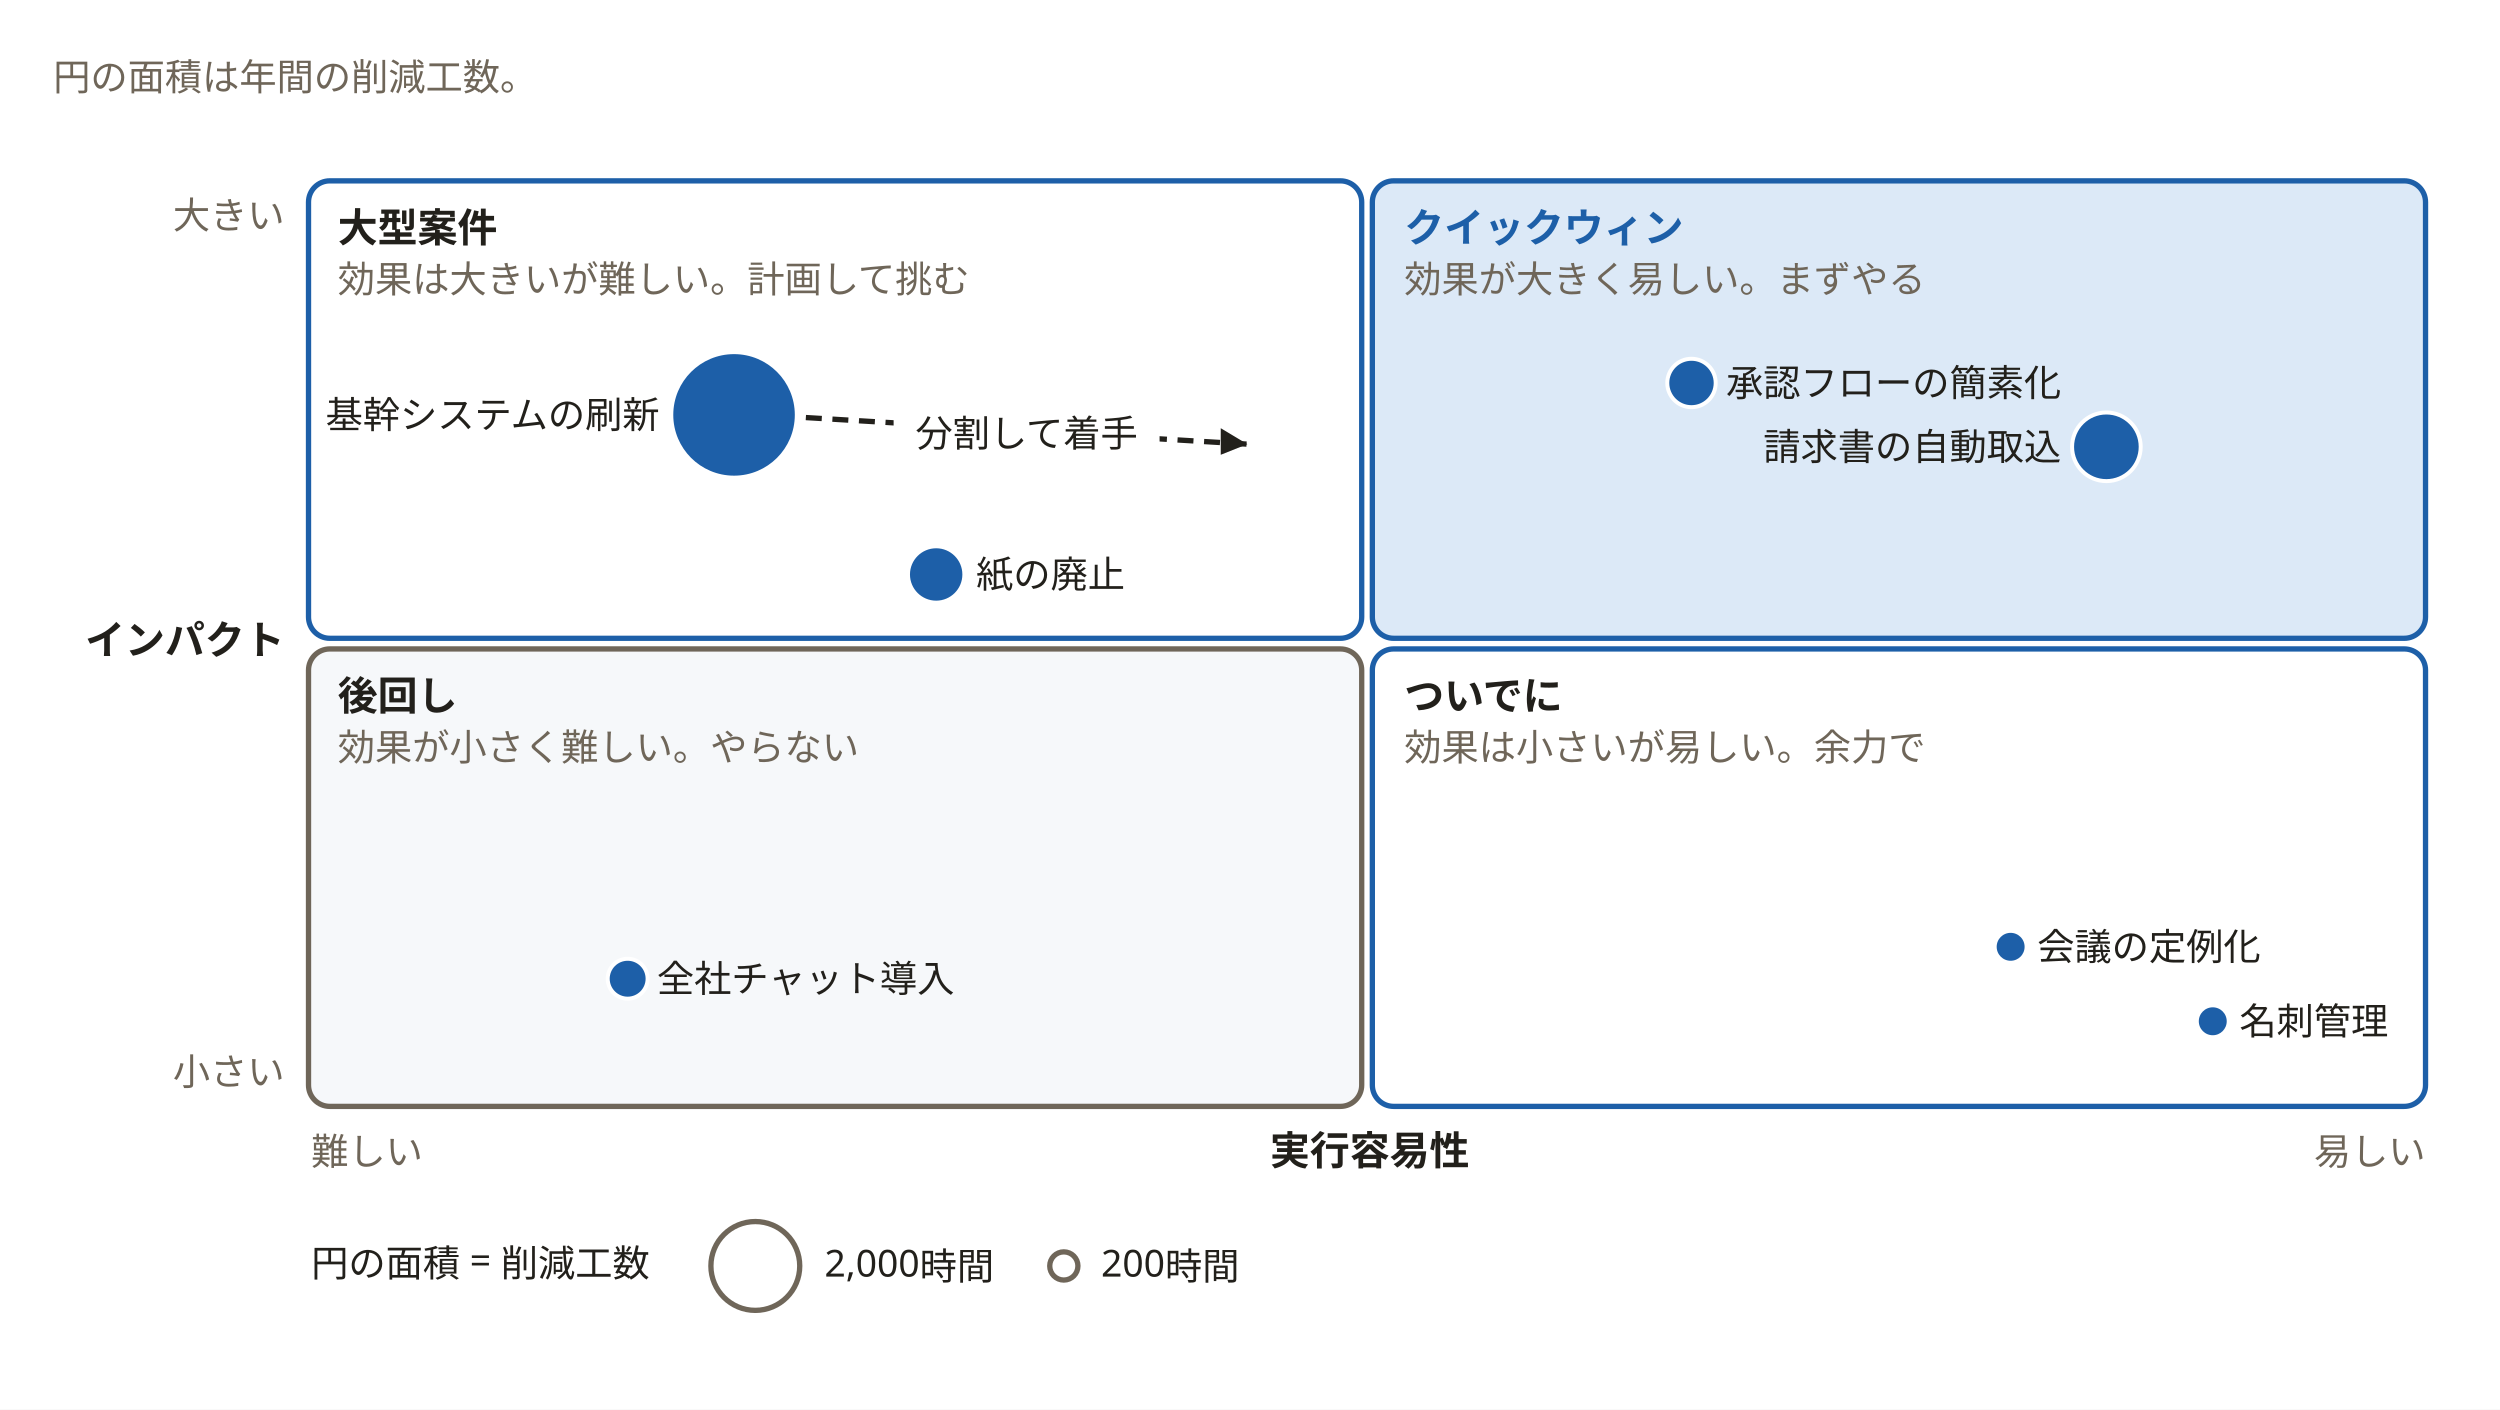
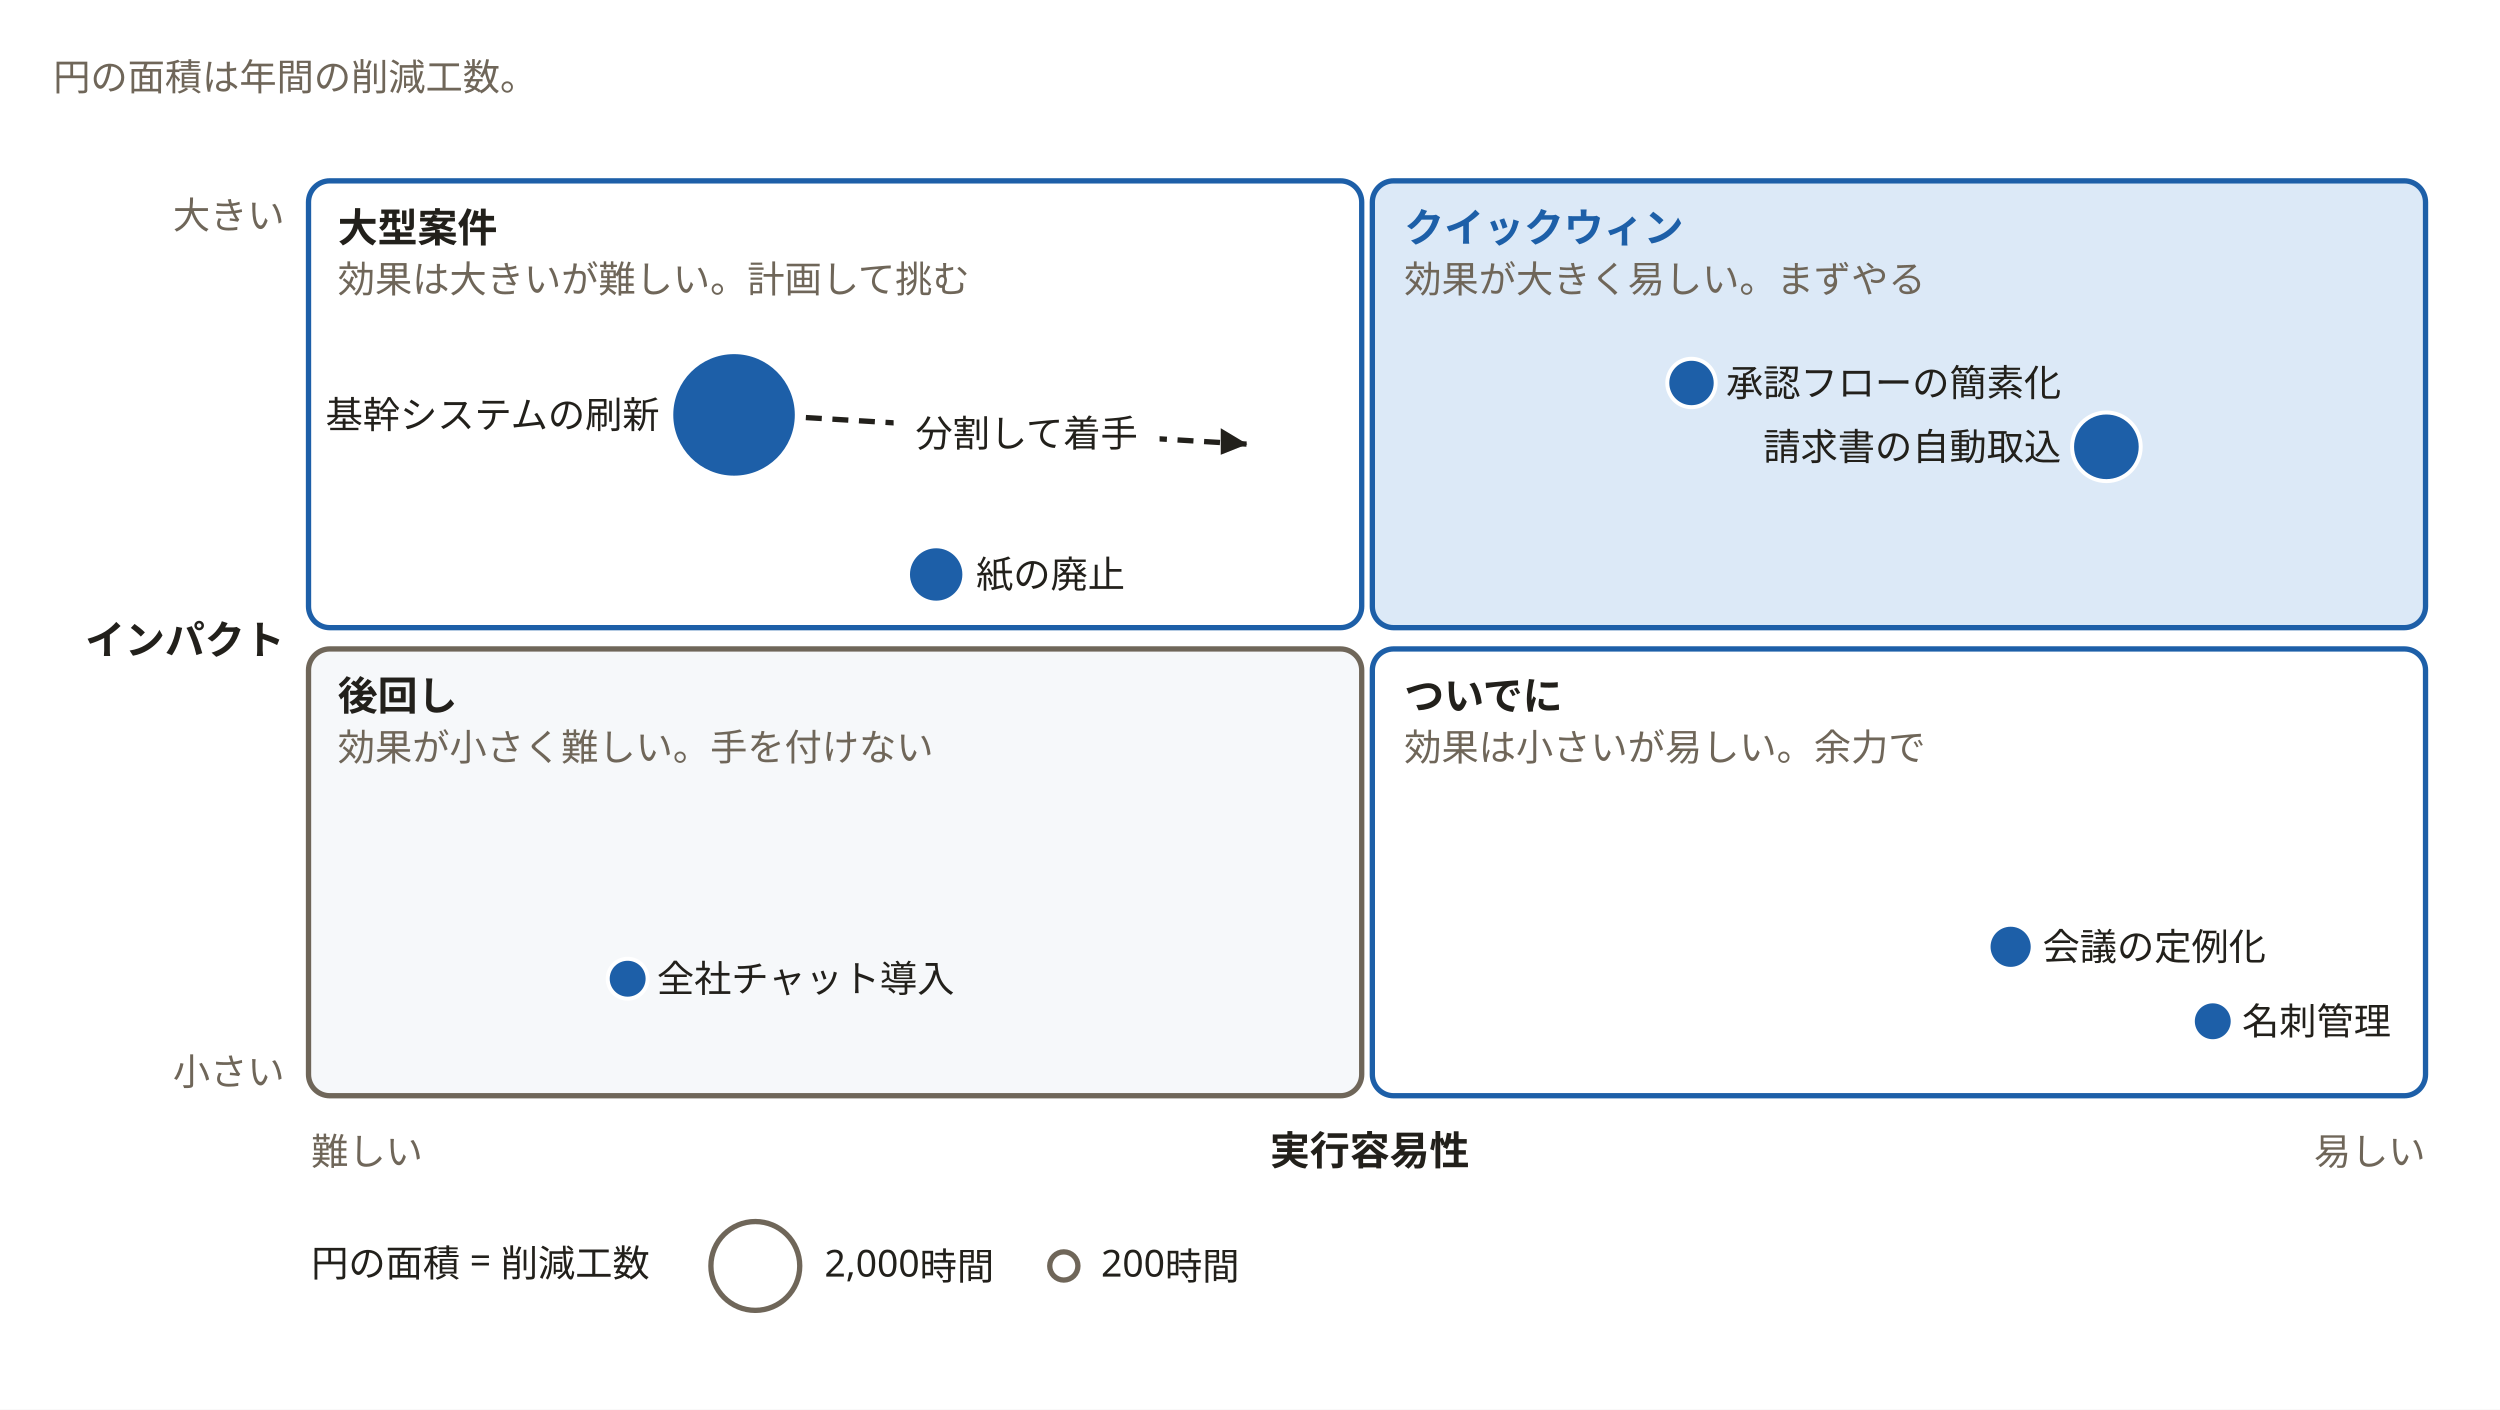
<svg xmlns="http://www.w3.org/2000/svg" width="940" height="530" viewBox="0 0 940 530" role="img" aria-labelledby="svg-title">
  <style>
    text { font-family: 'Hiragino Sans','Hiragino Kaku Gothic ProN','Yu Gothic','YuGothic',Meiryo,'Noto Sans JP',sans-serif; }
    .emoji { font-family: 'Noto Color Emoji','Segoe UI Emoji',sans-serif; }
  </style>
  <rect x="0" y="0" width="940" height="530" fill="#ffffff" />
  <text x="20" y="34" font-size="14" font-weight="400" fill="#6f6659">円の面積は年間の削減工数。</text>
-   <rect x="116" y="68" width="396" height="172" rx="8" fill="#ffffff" stroke="#1d5fa8" stroke-width="2" />
-   <rect x="516" y="68" width="396" height="172" rx="8" fill="#dce9f7" stroke="#1d5fa8" stroke-width="2" />
-   <rect x="116" y="244" width="396" height="172" rx="8" fill="#f6f8fa" stroke="#6f6659" stroke-width="2" />
-   <rect x="516" y="244" width="396" height="172" rx="8" fill="#ffffff" stroke="#1d5fa8" stroke-width="2" />
+   <rect x="116" y="68" width="396" height="168" rx="8" fill="#ffffff" stroke="#1d5fa8" stroke-width="2" />
+   <rect x="516" y="68" width="396" height="168" rx="8" fill="#dce9f7" stroke="#1d5fa8" stroke-width="2" />
+   <rect x="116" y="244" width="396" height="168" rx="8" fill="#f6f8fa" stroke="#6f6659" stroke-width="2" />
+   <rect x="516" y="244" width="396" height="168" rx="8" fill="#ffffff" stroke="#1d5fa8" stroke-width="2" />
  <path d="M303,157 L469,167" fill="none" stroke="#22201b" stroke-width="2" stroke-dasharray="6,4" />
  <polygon points="469,167 459,171 459,161" fill="#22201b" />
  <rect x="336" y="152" width="100" height="24" rx="4" fill="#ffffff" />
  <circle cx="792" cy="168" r="12.9" fill="#1d5fa8" stroke="#ffffff" stroke-width="1.5" />
  <circle cx="636" cy="144" r="9.1" fill="#1d5fa8" stroke="#ffffff" stroke-width="1.5" />
  <circle cx="276" cy="156" r="23.6" fill="#1d5fa8" stroke="#ffffff" stroke-width="1.5" />
  <circle cx="352" cy="216" r="10.6" fill="#1d5fa8" stroke="#ffffff" stroke-width="1.5" />
-   <circle cx="756" cy="356" r="6" fill="#1d5fa8" stroke="#ffffff" stroke-width="1.5" />
-   <circle cx="832" cy="384" r="6" fill="#1d5fa8" stroke="#ffffff" stroke-width="1.5" />
+   <circle cx="756" cy="356" r="8.3" fill="#1d5fa8" stroke="#ffffff" stroke-width="1.5" />
+   <circle cx="832" cy="384" r="7.5" fill="#1d5fa8" stroke="#ffffff" stroke-width="1.5" />
  <circle cx="236" cy="368" r="7.5" fill="#1d5fa8" stroke="#ffffff" stroke-width="1.5" />
  <circle cx="284" cy="476" r="16.7" fill="none" stroke="#6f6659" stroke-width="2" />
  <circle cx="400" cy="476" r="5.3" fill="none" stroke="#6f6659" stroke-width="2" />
  <text x="127" y="91" font-size="15" font-weight="700" fill="#22201b">大型案件</text>
  <text x="127" y="110" font-size="14" fill="#6f6659">効果は大きいが難しい。計画して挑む</text>
  <text x="528" y="91" font-size="15" font-weight="700" fill="#1d5fa8">クイックウィン</text>
  <text x="528" y="110" font-size="14" fill="#6f6659">効果が大きく易しい。まずやる</text>
  <text x="127" y="267" font-size="15" font-weight="700" fill="#22201b">後回し</text>
-   <text x="127" y="286" font-size="14" fill="#6f6659">効果が小さく難しい。やらない</text>
+   <text x="127" y="286" font-size="14" fill="#6f6659">効果が小さく難しい。手を付けない</text>
  <text x="528" y="267" font-size="15" font-weight="700" fill="#22201b">ついでに</text>
  <text x="528" y="286" font-size="14" fill="#6f6659">効果は小さいが易しい。余力で</text>
  <text x="775" y="173" text-anchor="end" font-size="14" fill="#22201b">請求書の自動取込</text>
  <text x="649" y="149" font-size="14" fill="#22201b">承認フローの簡素化</text>
  <text x="248" y="161" text-anchor="end" font-size="14" fill="#22201b">基幹システムの刷新</text>
  <text x="367" y="221" font-size="14" fill="#22201b">紙の廃止</text>
-   <text x="766" y="361" font-size="14" fill="#22201b">会議の定例化</text>
-   <text x="842" y="389" font-size="14" fill="#22201b">名刺管理</text>
+   <text x="768" y="361" font-size="14" fill="#22201b">会議の定例化</text>
+   <text x="843" y="389" font-size="14" fill="#22201b">名刺管理</text>
  <text x="247" y="373" font-size="14" fill="#22201b">全社チャット導入</text>
  <text x="386" y="168" text-anchor="middle" font-size="14" fill="#22201b">分割して着手</text>
  <text x="107" y="86" text-anchor="end" font-size="14" fill="#6f6659">大きい</text>
  <text x="107" y="408" text-anchor="end" font-size="14" fill="#6f6659">小さい</text>
  <text x="107" y="246" text-anchor="end" font-size="15" font-weight="700" fill="#22201b">インパクト</text>
  <text x="117" y="438" font-size="14" fill="#6f6659">難しい</text>
  <text x="912" y="438" text-anchor="end" font-size="14" fill="#6f6659">易しい</text>
  <text x="515" y="438" text-anchor="middle" font-size="15" font-weight="700" fill="#22201b">実行容易性</text>
  <text x="117" y="480" font-size="14" fill="#22201b">円の面積 = 削減工数</text>
  <text x="310" y="480" font-size="14" fill="#22201b">2,000時間</text>
  <text x="414" y="480" font-size="14" fill="#22201b">200時間</text>
</svg>
